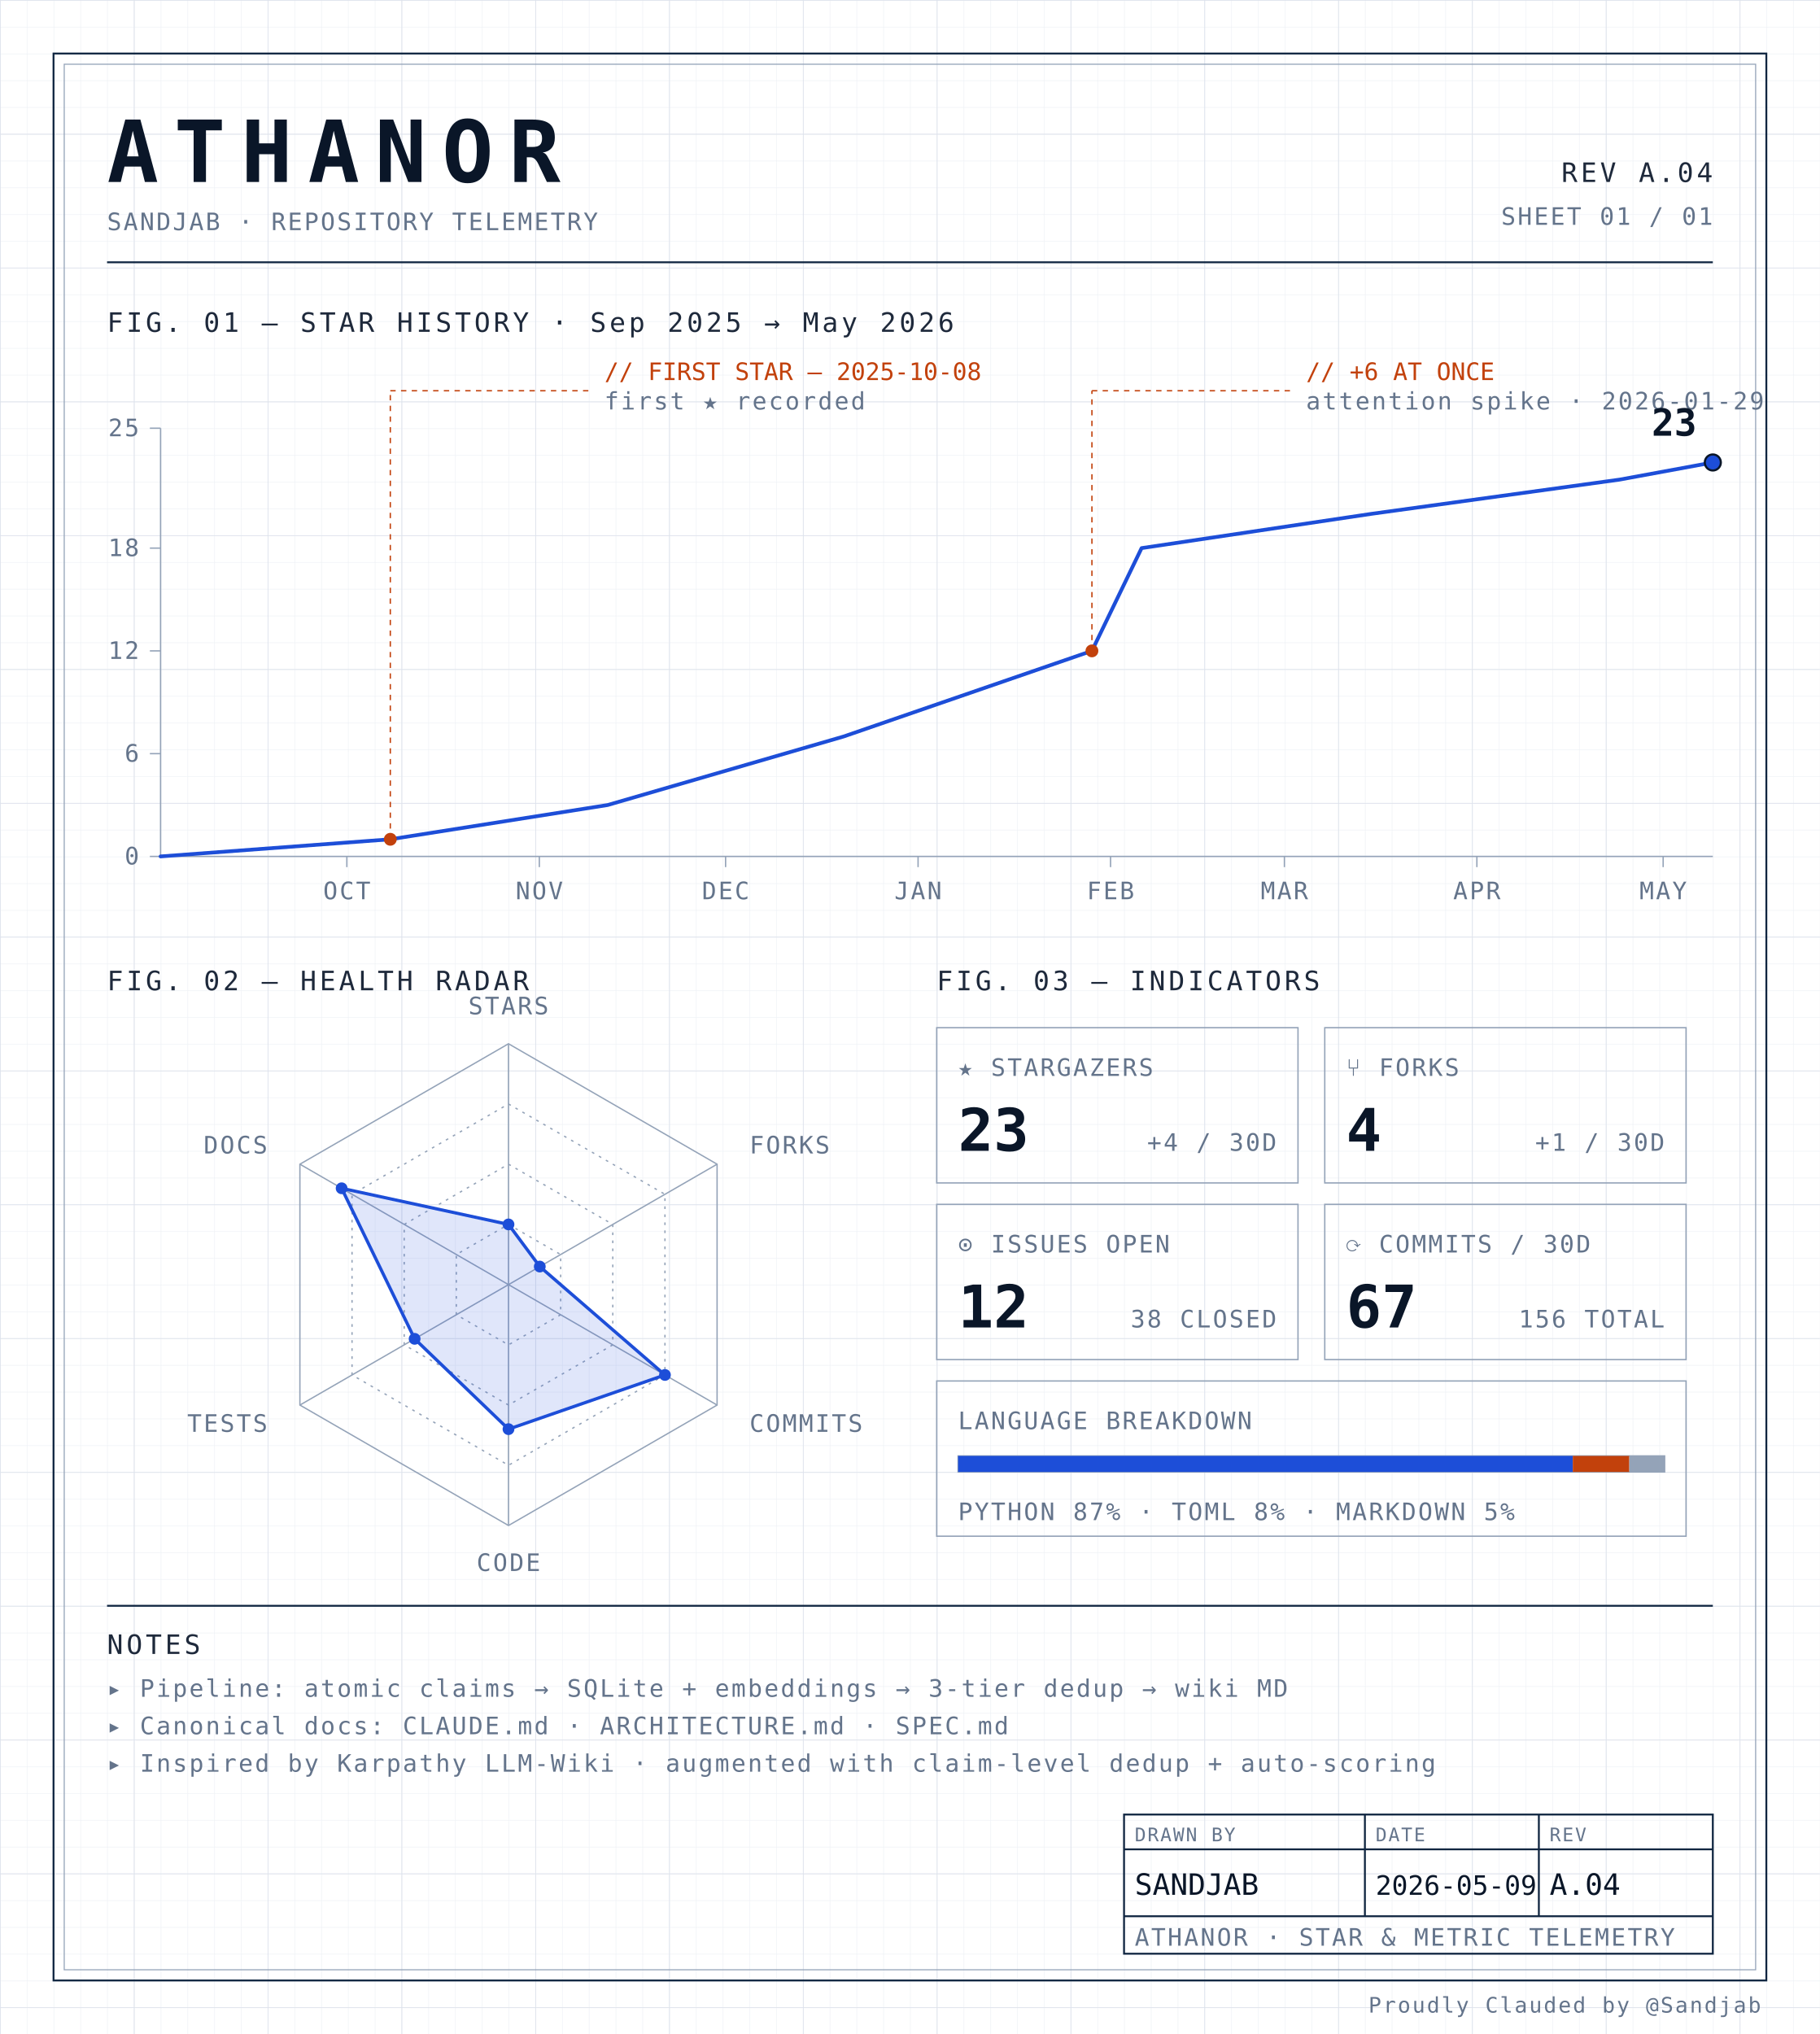
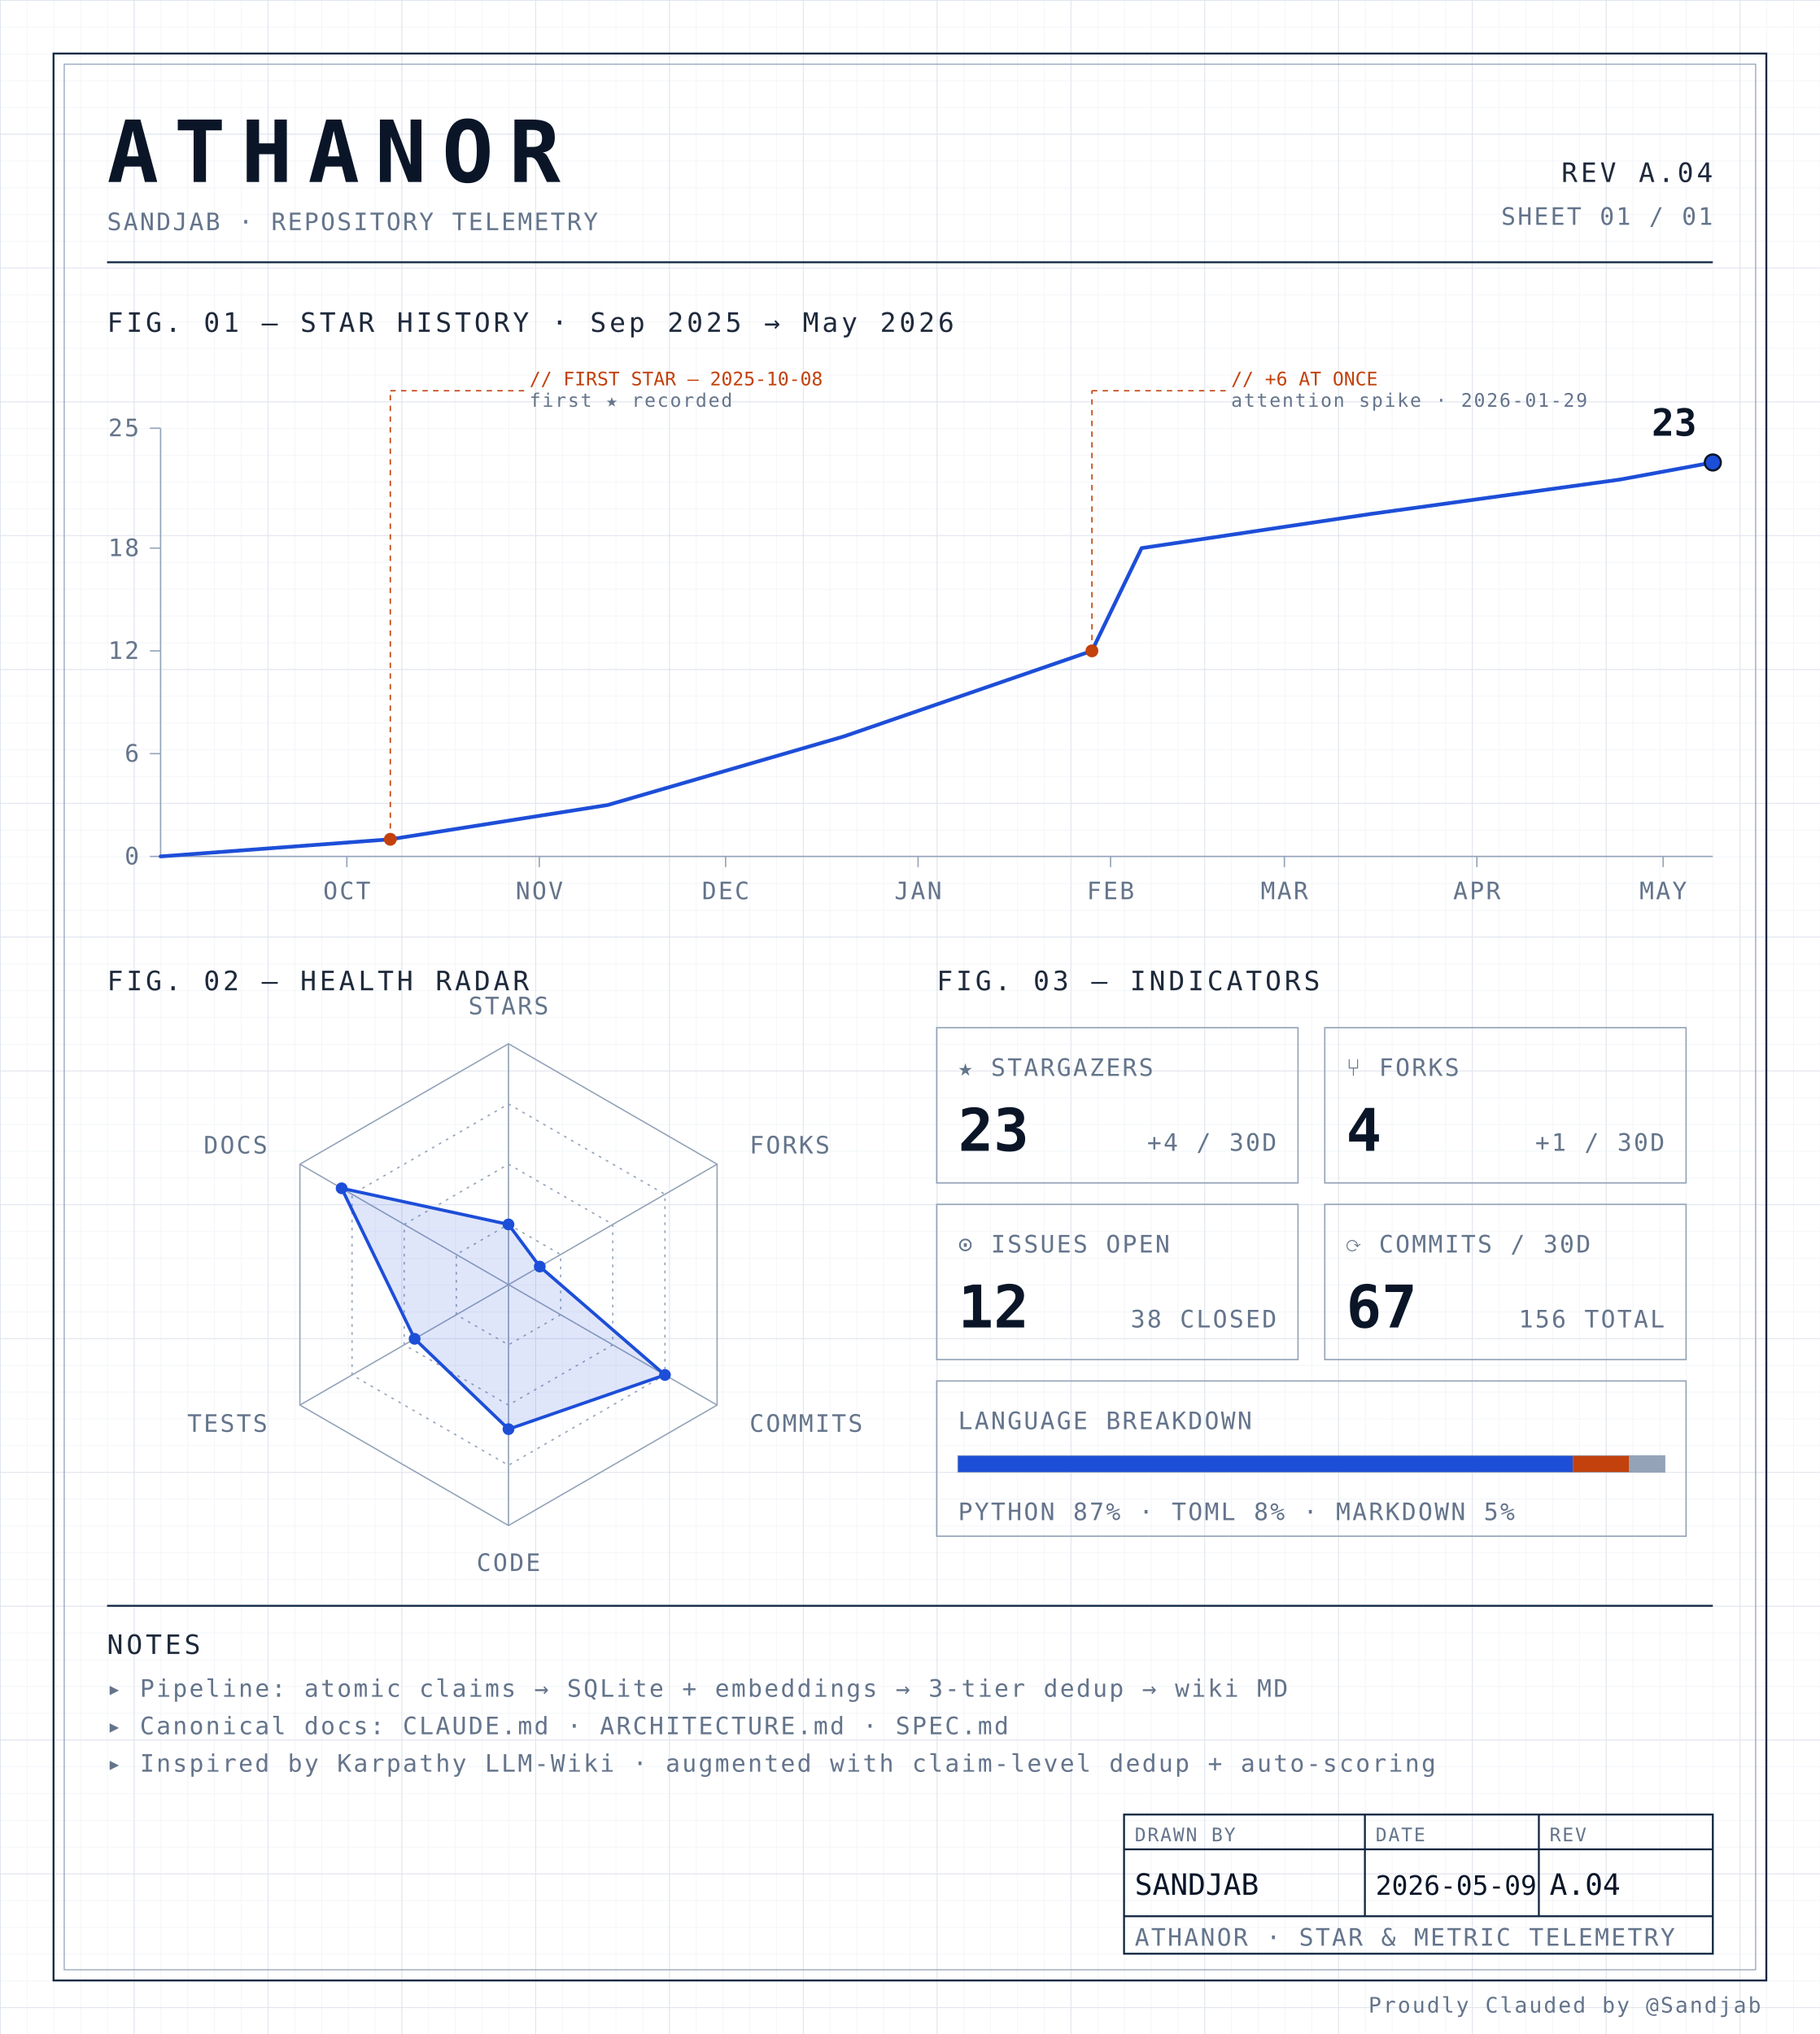
<svg xmlns="http://www.w3.org/2000/svg" width="100%" viewBox="0 0 680 760" role="img">
  <defs>
    <pattern id="grid-fine" width="10" height="10" patternUnits="userSpaceOnUse">
      <path d="M10 0H0V10" fill="none" stroke="#eef1f5" stroke-width="0.4" />
    </pattern>
    <pattern id="grid-major" width="50" height="50" patternUnits="userSpaceOnUse">
      <path d="M50 0H0V50" fill="none" stroke="#dde2eb" stroke-width="0.5" />
    </pattern>
  </defs>
  <rect x="0" y="0" width="680" height="760" fill="#ffffff" />
  <rect x="0" y="0" width="680" height="760" fill="url(#grid-fine)" />
  <rect x="0" y="0" width="680" height="760" fill="url(#grid-major)" />
  <rect x="20" y="20" width="640" height="720" fill="none" stroke="#0f2540" stroke-width="0.7" />
  <rect x="24" y="24" width="632" height="712" fill="none" stroke="#94a3b8" stroke-width="0.4" />
  <text x="40" y="68" font-family="ui-monospace, 'SF Mono', 'JetBrains Mono', 'Cascadia Code', Consolas, monospace" font-size="32" font-weight="700" fill="#0a1628" text-anchor="start" letter-spacing="0.18em">ATHANOR</text>
  <text x="40" y="86" font-family="ui-monospace, 'SF Mono', 'JetBrains Mono', 'Cascadia Code', Consolas, monospace" font-size="9" font-weight="400" fill="#64748b" text-anchor="start" letter-spacing="0.08em">SANDJAB · REPOSITORY TELEMETRY</text>
  <text x="640" y="68" font-family="ui-monospace, 'SF Mono', 'JetBrains Mono', 'Cascadia Code', Consolas, monospace" font-size="10" font-weight="400" fill="#1e293b" text-anchor="end" letter-spacing="0.12em">REV A.04</text>
  <text x="640" y="84" font-family="ui-monospace, 'SF Mono', 'JetBrains Mono', 'Cascadia Code', Consolas, monospace" font-size="9" font-weight="400" fill="#64748b" text-anchor="end" letter-spacing="0.08em">SHEET 01 / 01</text>
  <line x1="40" y1="98" x2="640" y2="98" stroke="#0f2540" stroke-width="0.7" />
  <text x="40" y="124" font-family="ui-monospace, 'SF Mono', 'JetBrains Mono', 'Cascadia Code', Consolas, monospace" font-size="10" font-weight="400" fill="#1e293b" text-anchor="start" letter-spacing="0.12em">FIG. 01 — STAR HISTORY · Sep 2025 → May 2026</text>
  <line x1="60" y1="160" x2="60" y2="320" stroke="#94a3b8" stroke-width="0.5" />
  <line x1="60" y1="320" x2="640" y2="320" stroke="#94a3b8" stroke-width="0.5" />
  <line x1="56" y1="320.0" x2="60" y2="320.0" stroke="#94a3b8" stroke-width="0.5" />
  <text x="52" y="323.0" font-family="ui-monospace, 'SF Mono', 'JetBrains Mono', 'Cascadia Code', Consolas, monospace" font-size="9" font-weight="400" fill="#64748b" text-anchor="end" letter-spacing="0.08em">0</text>
  <line x1="56" y1="281.6" x2="60" y2="281.6" stroke="#94a3b8" stroke-width="0.5" />
  <text x="52" y="284.6" font-family="ui-monospace, 'SF Mono', 'JetBrains Mono', 'Cascadia Code', Consolas, monospace" font-size="9" font-weight="400" fill="#64748b" text-anchor="end" letter-spacing="0.08em">6</text>
  <line x1="56" y1="243.2" x2="60" y2="243.2" stroke="#94a3b8" stroke-width="0.5" />
  <text x="52" y="246.2" font-family="ui-monospace, 'SF Mono', 'JetBrains Mono', 'Cascadia Code', Consolas, monospace" font-size="9" font-weight="400" fill="#64748b" text-anchor="end" letter-spacing="0.08em">12</text>
  <line x1="56" y1="204.8" x2="60" y2="204.8" stroke="#94a3b8" stroke-width="0.5" />
  <text x="52" y="207.8" font-family="ui-monospace, 'SF Mono', 'JetBrains Mono', 'Cascadia Code', Consolas, monospace" font-size="9" font-weight="400" fill="#64748b" text-anchor="end" letter-spacing="0.08em">18</text>
  <line x1="56" y1="160.0" x2="60" y2="160.0" stroke="#94a3b8" stroke-width="0.5" />
  <text x="52" y="163.0" font-family="ui-monospace, 'SF Mono', 'JetBrains Mono', 'Cascadia Code', Consolas, monospace" font-size="9" font-weight="400" fill="#64748b" text-anchor="end" letter-spacing="0.08em">25</text>
  <line x1="129.6" y1="320" x2="129.6" y2="324" stroke="#94a3b8" stroke-width="0.5" />
  <text x="129.6" y="336" font-family="ui-monospace, 'SF Mono', 'JetBrains Mono', 'Cascadia Code', Consolas, monospace" font-size="9" font-weight="400" fill="#64748b" text-anchor="middle" letter-spacing="0.08em">OCT</text>
  <line x1="201.52" y1="320" x2="201.52" y2="324" stroke="#94a3b8" stroke-width="0.5" />
  <text x="201.52" y="336" font-family="ui-monospace, 'SF Mono', 'JetBrains Mono', 'Cascadia Code', Consolas, monospace" font-size="9" font-weight="400" fill="#64748b" text-anchor="middle" letter-spacing="0.08em">NOV</text>
  <line x1="271.12" y1="320" x2="271.12" y2="324" stroke="#94a3b8" stroke-width="0.5" />
  <text x="271.12" y="336" font-family="ui-monospace, 'SF Mono', 'JetBrains Mono', 'Cascadia Code', Consolas, monospace" font-size="9" font-weight="400" fill="#64748b" text-anchor="middle" letter-spacing="0.08em">DEC</text>
  <line x1="343.04" y1="320" x2="343.04" y2="324" stroke="#94a3b8" stroke-width="0.5" />
  <text x="343.04" y="336" font-family="ui-monospace, 'SF Mono', 'JetBrains Mono', 'Cascadia Code', Consolas, monospace" font-size="9" font-weight="400" fill="#64748b" text-anchor="middle" letter-spacing="0.08em">JAN</text>
  <line x1="414.96" y1="320" x2="414.96" y2="324" stroke="#94a3b8" stroke-width="0.5" />
  <text x="414.96" y="336" font-family="ui-monospace, 'SF Mono', 'JetBrains Mono', 'Cascadia Code', Consolas, monospace" font-size="9" font-weight="400" fill="#64748b" text-anchor="middle" letter-spacing="0.08em">FEB</text>
  <line x1="479.92" y1="320" x2="479.92" y2="324" stroke="#94a3b8" stroke-width="0.5" />
  <text x="479.92" y="336" font-family="ui-monospace, 'SF Mono', 'JetBrains Mono', 'Cascadia Code', Consolas, monospace" font-size="9" font-weight="400" fill="#64748b" text-anchor="middle" letter-spacing="0.08em">MAR</text>
  <line x1="551.84" y1="320" x2="551.84" y2="324" stroke="#94a3b8" stroke-width="0.5" />
  <text x="551.84" y="336" font-family="ui-monospace, 'SF Mono', 'JetBrains Mono', 'Cascadia Code', Consolas, monospace" font-size="9" font-weight="400" fill="#64748b" text-anchor="middle" letter-spacing="0.08em">APR</text>
  <line x1="621.44" y1="320" x2="621.44" y2="324" stroke="#94a3b8" stroke-width="0.5" />
  <text x="621.44" y="336" font-family="ui-monospace, 'SF Mono', 'JetBrains Mono', 'Cascadia Code', Consolas, monospace" font-size="9" font-weight="400" fill="#64748b" text-anchor="middle" letter-spacing="0.08em">MAY</text>
  <path d="M 60.00,320.00 L 145.84,313.60 227.04,300.80 315.20,275.20 408.00,243.20 426.56,204.80 512.40,192.00 605.20,179.20 640.00,172.80" fill="none" stroke="#1d4ed8" stroke-width="1.4" stroke-linejoin="round" stroke-linecap="round" />
  <circle cx="145.84" cy="313.6" r="2.4" fill="#c2410c" />
  <line x1="145.84" y1="313.6" x2="145.84" y2="146" stroke="#c2410c" stroke-width="0.5" stroke-dasharray="2,2" fill="none" />
-   <line x1="145.84" y1="146" x2="221.84" y2="146" stroke="#c2410c" stroke-width="0.5" stroke-dasharray="2,2" fill="none" />
-   <text x="225.84" y="142" font-family="ui-monospace, 'SF Mono', 'JetBrains Mono', 'Cascadia Code', Consolas, monospace" font-size="9" font-weight="400" fill="#c2410c" text-anchor="start" letter-spacing="normal">// FIRST STAR — 2025-10-08</text>
-   <text x="225.84" y="153" font-family="ui-monospace, 'SF Mono', 'JetBrains Mono', 'Cascadia Code', Consolas, monospace" font-size="9" font-weight="400" fill="#64748b" text-anchor="start" letter-spacing="0.08em">first ★ recorded</text>
+   <line x1="145.84" y1="146" x2="195.84" y2="146" stroke="#c2410c" stroke-width="0.5" stroke-dasharray="2,2" fill="none" />
+   <text x="197.84" y="144" font-family="ui-monospace, 'SF Mono', 'JetBrains Mono', 'Cascadia Code', Consolas, monospace" font-size="7" font-weight="400" fill="#c2410c" text-anchor="start" letter-spacing="normal">// FIRST STAR — 2025-10-08</text>
+   <text x="197.84" y="152" font-family="ui-monospace, 'SF Mono', 'JetBrains Mono', 'Cascadia Code', Consolas, monospace" font-size="7" font-weight="400" fill="#64748b" text-anchor="start" letter-spacing="0.08em">first ★ recorded</text>
  <circle cx="408.0" cy="243.2" r="2.4" fill="#c2410c" />
  <line x1="408.0" y1="243.2" x2="408.0" y2="146" stroke="#c2410c" stroke-width="0.5" stroke-dasharray="2,2" fill="none" />
-   <line x1="408.0" y1="146" x2="484.0" y2="146" stroke="#c2410c" stroke-width="0.5" stroke-dasharray="2,2" fill="none" />
-   <text x="488.0" y="142" font-family="ui-monospace, 'SF Mono', 'JetBrains Mono', 'Cascadia Code', Consolas, monospace" font-size="9" font-weight="400" fill="#c2410c" text-anchor="start" letter-spacing="normal">// +6 AT ONCE</text>
-   <text x="488.0" y="153" font-family="ui-monospace, 'SF Mono', 'JetBrains Mono', 'Cascadia Code', Consolas, monospace" font-size="9" font-weight="400" fill="#64748b" text-anchor="start" letter-spacing="0.08em">attention spike · 2026-01-29</text>
+   <line x1="408.0" y1="146" x2="458.0" y2="146" stroke="#c2410c" stroke-width="0.5" stroke-dasharray="2,2" fill="none" />
+   <text x="460.0" y="144" font-family="ui-monospace, 'SF Mono', 'JetBrains Mono', 'Cascadia Code', Consolas, monospace" font-size="7" font-weight="400" fill="#c2410c" text-anchor="start" letter-spacing="normal">// +6 AT ONCE</text>
+   <text x="460.0" y="152" font-family="ui-monospace, 'SF Mono', 'JetBrains Mono', 'Cascadia Code', Consolas, monospace" font-size="7" font-weight="400" fill="#64748b" text-anchor="start" letter-spacing="0.08em">attention spike · 2026-01-29</text>
  <circle cx="640.0" cy="172.8" r="3" fill="#1d4ed8" stroke="#0a1628" stroke-width="0.8" />
  <text x="634.0" y="162.8" font-family="ui-monospace, 'SF Mono', 'JetBrains Mono', 'Cascadia Code', Consolas, monospace" font-size="14" font-weight="700" fill="#0a1628" text-anchor="end" letter-spacing="normal">23</text>
  <text x="40" y="370" font-family="ui-monospace, 'SF Mono', 'JetBrains Mono', 'Cascadia Code', Consolas, monospace" font-size="10" font-weight="400" fill="#1e293b" text-anchor="start" letter-spacing="0.12em">FIG. 02 — HEALTH RADAR</text>
  <g transform="translate(190 480)">
    <polygon points="0.00,-90.00 77.94,-45.00 77.94,45.00 0.00,90.00 -77.94,45.00 -77.94,-45.00" fill="none" stroke="#94a3b8" stroke-width="0.5" />
    <polygon points="0.00,-67.50 58.46,-33.75 58.46,33.75 0.00,67.50 -58.46,33.75 -58.46,-33.75" fill="none" stroke="#94a3b8" stroke-width="0.5" stroke-dasharray="1,2" />
    <polygon points="0.00,-45.00 38.97,-22.50 38.97,22.50 0.00,45.00 -38.97,22.50 -38.97,-22.50" fill="none" stroke="#94a3b8" stroke-width="0.5" stroke-dasharray="1,2" />
    <polygon points="0.00,-22.50 19.49,-11.25 19.49,11.25 0.00,22.50 -19.49,11.25 -19.49,-11.25" fill="none" stroke="#94a3b8" stroke-width="0.5" stroke-dasharray="1,2" />
    <line x1="0" y1="0" x2="0.00" y2="-90.00" stroke="#94a3b8" stroke-width="0.5" />
    <line x1="0" y1="0" x2="77.94" y2="-45.00" stroke="#94a3b8" stroke-width="0.5" />
    <line x1="0" y1="0" x2="77.94" y2="45.00" stroke="#94a3b8" stroke-width="0.5" />
    <line x1="0" y1="0" x2="0.00" y2="90.00" stroke="#94a3b8" stroke-width="0.5" />
    <line x1="0" y1="0" x2="-77.94" y2="45.00" stroke="#94a3b8" stroke-width="0.5" />
    <line x1="0" y1="0" x2="-77.94" y2="-45.00" stroke="#94a3b8" stroke-width="0.5" />
    <polygon points="0.00,-22.50 11.69,-6.75 58.46,33.75 0.00,54.00 -35.07,20.25 -62.35,-36.00" fill="#1d4ed8" fill-opacity="0.14" stroke="#1d4ed8" stroke-width="1.2" />
    <circle cx="0.00" cy="-22.50" r="2.2" fill="#1d4ed8" />
    <circle cx="11.69" cy="-6.75" r="2.2" fill="#1d4ed8" />
    <circle cx="58.46" cy="33.75" r="2.2" fill="#1d4ed8" />
    <circle cx="0.00" cy="54.00" r="2.2" fill="#1d4ed8" />
    <circle cx="-35.07" cy="20.25" r="2.2" fill="#1d4ed8" />
    <circle cx="-62.35" cy="-36.00" r="2.2" fill="#1d4ed8" />
    <text x="6.3681633555662356e-15" y="-101" font-family="ui-monospace, 'SF Mono', 'JetBrains Mono', 'Cascadia Code', Consolas, monospace" font-size="9" font-weight="400" fill="#64748b" text-anchor="middle" letter-spacing="0.08em">STARS</text>
    <text x="90.067" y="-49" font-family="ui-monospace, 'SF Mono', 'JetBrains Mono', 'Cascadia Code', Consolas, monospace" font-size="9" font-weight="400" fill="#64748b" text-anchor="start" letter-spacing="0.08em">FORKS</text>
    <text x="90.067" y="55" font-family="ui-monospace, 'SF Mono', 'JetBrains Mono', 'Cascadia Code', Consolas, monospace" font-size="9" font-weight="400" fill="#64748b" text-anchor="start" letter-spacing="0.08em">COMMITS</text>
    <text x="6.3681633555662356e-15" y="107" font-family="ui-monospace, 'SF Mono', 'JetBrains Mono', 'Cascadia Code', Consolas, monospace" font-size="9" font-weight="400" fill="#64748b" text-anchor="middle" letter-spacing="0.08em">CODE</text>
    <text x="-90.067" y="55" font-family="ui-monospace, 'SF Mono', 'JetBrains Mono', 'Cascadia Code', Consolas, monospace" font-size="9" font-weight="400" fill="#64748b" text-anchor="end" letter-spacing="0.08em">TESTS</text>
    <text x="-90.067" y="-49" font-family="ui-monospace, 'SF Mono', 'JetBrains Mono', 'Cascadia Code', Consolas, monospace" font-size="9" font-weight="400" fill="#64748b" text-anchor="end" letter-spacing="0.08em">DOCS</text>
  </g>
  <text x="350" y="370" font-family="ui-monospace, 'SF Mono', 'JetBrains Mono', 'Cascadia Code', Consolas, monospace" font-size="10" font-weight="400" fill="#1e293b" text-anchor="start" letter-spacing="0.12em">FIG. 03 — INDICATORS</text>
  <rect x="350" y="384" width="135" height="58" fill="none" stroke="#94a3b8" stroke-width="0.5" />
  <text x="358" y="402" font-family="ui-monospace, 'SF Mono', 'JetBrains Mono', 'Cascadia Code', Consolas, monospace" font-size="9" font-weight="400" fill="#64748b" text-anchor="start" letter-spacing="0.08em">★ STARGAZERS</text>
  <text x="358" y="430" font-family="ui-monospace, 'SF Mono', 'JetBrains Mono', 'Cascadia Code', Consolas, monospace" font-size="22" font-weight="700" fill="#0a1628" text-anchor="start" letter-spacing="normal">23</text>
  <text x="477" y="430" font-family="ui-monospace, 'SF Mono', 'JetBrains Mono', 'Cascadia Code', Consolas, monospace" font-size="9" font-weight="400" fill="#64748b" text-anchor="end" letter-spacing="0.08em">+4 / 30D</text>
  <rect x="495" y="384" width="135" height="58" fill="none" stroke="#94a3b8" stroke-width="0.5" />
  <text x="503" y="402" font-family="ui-monospace, 'SF Mono', 'JetBrains Mono', 'Cascadia Code', Consolas, monospace" font-size="9" font-weight="400" fill="#64748b" text-anchor="start" letter-spacing="0.08em">⑂ FORKS</text>
  <text x="503" y="430" font-family="ui-monospace, 'SF Mono', 'JetBrains Mono', 'Cascadia Code', Consolas, monospace" font-size="22" font-weight="700" fill="#0a1628" text-anchor="start" letter-spacing="normal">4</text>
  <text x="622" y="430" font-family="ui-monospace, 'SF Mono', 'JetBrains Mono', 'Cascadia Code', Consolas, monospace" font-size="9" font-weight="400" fill="#64748b" text-anchor="end" letter-spacing="0.08em">+1 / 30D</text>
  <rect x="350" y="450" width="135" height="58" fill="none" stroke="#94a3b8" stroke-width="0.5" />
  <text x="358" y="468" font-family="ui-monospace, 'SF Mono', 'JetBrains Mono', 'Cascadia Code', Consolas, monospace" font-size="9" font-weight="400" fill="#64748b" text-anchor="start" letter-spacing="0.08em">⊙ ISSUES OPEN</text>
  <text x="358" y="496" font-family="ui-monospace, 'SF Mono', 'JetBrains Mono', 'Cascadia Code', Consolas, monospace" font-size="22" font-weight="700" fill="#0a1628" text-anchor="start" letter-spacing="normal">12</text>
  <text x="477" y="496" font-family="ui-monospace, 'SF Mono', 'JetBrains Mono', 'Cascadia Code', Consolas, monospace" font-size="9" font-weight="400" fill="#64748b" text-anchor="end" letter-spacing="0.08em">38 CLOSED</text>
  <rect x="495" y="450" width="135" height="58" fill="none" stroke="#94a3b8" stroke-width="0.5" />
  <text x="503" y="468" font-family="ui-monospace, 'SF Mono', 'JetBrains Mono', 'Cascadia Code', Consolas, monospace" font-size="9" font-weight="400" fill="#64748b" text-anchor="start" letter-spacing="0.08em">⟳ COMMITS / 30D</text>
  <text x="503" y="496" font-family="ui-monospace, 'SF Mono', 'JetBrains Mono', 'Cascadia Code', Consolas, monospace" font-size="22" font-weight="700" fill="#0a1628" text-anchor="start" letter-spacing="normal">67</text>
  <text x="622" y="496" font-family="ui-monospace, 'SF Mono', 'JetBrains Mono', 'Cascadia Code', Consolas, monospace" font-size="9" font-weight="400" fill="#64748b" text-anchor="end" letter-spacing="0.08em">156 TOTAL</text>
  <rect x="350" y="516" width="280" height="58" fill="none" stroke="#94a3b8" stroke-width="0.5" />
  <text x="358" y="534" font-family="ui-monospace, 'SF Mono', 'JetBrains Mono', 'Cascadia Code', Consolas, monospace" font-size="9" font-weight="400" fill="#64748b" text-anchor="start" letter-spacing="0.08em">LANGUAGE BREAKDOWN</text>
  <rect x="358" y="544" width="264" height="6" fill="none" stroke="#94a3b8" stroke-width="0.5" />
  <rect x="358" y="544" width="229.68" height="6" fill="#1d4ed8" />
  <rect x="587.68" y="544" width="21.12" height="6" fill="#c2410c" />
  <rect x="608.8" y="544" width="13.20" height="6" fill="#94a3b8" />
  <text x="358" y="568" font-family="ui-monospace, 'SF Mono', 'JetBrains Mono', 'Cascadia Code', Consolas, monospace" font-size="9" font-weight="400" fill="#64748b" text-anchor="start" letter-spacing="0.08em">PYTHON 87% · TOML 8% · MARKDOWN 5%</text>
  <line x1="40" y1="600" x2="640" y2="600" stroke="#0f2540" stroke-width="0.7" />
  <text x="40" y="618" font-family="ui-monospace, 'SF Mono', 'JetBrains Mono', 'Cascadia Code', Consolas, monospace" font-size="10" font-weight="400" fill="#1e293b" text-anchor="start" letter-spacing="0.12em">NOTES</text>
  <text x="40" y="634" font-family="ui-monospace, 'SF Mono', 'JetBrains Mono', 'Cascadia Code', Consolas, monospace" font-size="9" font-weight="400" fill="#64748b" text-anchor="start" letter-spacing="0.08em">▸ Pipeline: atomic claims → SQLite + embeddings → 3-tier dedup → wiki MD</text>
  <text x="40" y="648" font-family="ui-monospace, 'SF Mono', 'JetBrains Mono', 'Cascadia Code', Consolas, monospace" font-size="9" font-weight="400" fill="#64748b" text-anchor="start" letter-spacing="0.08em">▸ Canonical docs: CLAUDE.md · ARCHITECTURE.md · SPEC.md</text>
  <text x="40" y="662" font-family="ui-monospace, 'SF Mono', 'JetBrains Mono', 'Cascadia Code', Consolas, monospace" font-size="9" font-weight="400" fill="#64748b" text-anchor="start" letter-spacing="0.08em">▸ Inspired by Karpathy LLM-Wiki · augmented with claim-level dedup + auto-scoring</text>
  <rect x="420" y="678" width="220" height="52" fill="none" stroke="#0f2540" stroke-width="0.7" />
  <line x1="420" y1="691" x2="640" y2="691" stroke="#0f2540" stroke-width="0.7" />
  <line x1="420" y1="716" x2="640" y2="716" stroke="#0f2540" stroke-width="0.7" />
  <line x1="510" y1="678" x2="510" y2="716" stroke="#0f2540" stroke-width="0.7" />
  <line x1="575" y1="678" x2="575" y2="716" stroke="#0f2540" stroke-width="0.7" />
  <text x="424" y="688" font-family="ui-monospace, 'SF Mono', 'JetBrains Mono', 'Cascadia Code', Consolas, monospace" font-size="7" font-weight="400" fill="#64748b" text-anchor="start" letter-spacing="0.08em">DRAWN BY</text>
  <text x="514" y="688" font-family="ui-monospace, 'SF Mono', 'JetBrains Mono', 'Cascadia Code', Consolas, monospace" font-size="7" font-weight="400" fill="#64748b" text-anchor="start" letter-spacing="0.08em">DATE</text>
  <text x="579" y="688" font-family="ui-monospace, 'SF Mono', 'JetBrains Mono', 'Cascadia Code', Consolas, monospace" font-size="7" font-weight="400" fill="#64748b" text-anchor="start" letter-spacing="0.08em">REV</text>
  <text x="424" y="708" font-family="ui-monospace, 'SF Mono', 'JetBrains Mono', 'Cascadia Code', Consolas, monospace" font-size="11" font-weight="400" fill="#0a1628" text-anchor="start" letter-spacing="normal">SANDJAB</text>
  <text x="514" y="708" font-family="ui-monospace, 'SF Mono', 'JetBrains Mono', 'Cascadia Code', Consolas, monospace" font-size="10" font-weight="400" fill="#0a1628" text-anchor="start" letter-spacing="normal">2026-05-09</text>
  <text x="579" y="708" font-family="ui-monospace, 'SF Mono', 'JetBrains Mono', 'Cascadia Code', Consolas, monospace" font-size="11" font-weight="400" fill="#0a1628" text-anchor="start" letter-spacing="normal">A.04</text>
  <text x="424" y="727" font-family="ui-monospace, 'SF Mono', 'JetBrains Mono', 'Cascadia Code', Consolas, monospace" font-size="9" font-weight="400" fill="#64748b" text-anchor="start" letter-spacing="0.08em">ATHANOR · STAR &amp; METRIC TELEMETRY</text>
  <text x="658" y="752" font-family="ui-monospace, 'SF Mono', 'JetBrains Mono', 'Cascadia Code', Consolas, monospace" font-size="8" font-weight="400" fill="#64748b" text-anchor="end" letter-spacing="0.08em">Proudly Clauded by @Sandjab</text>
</svg>
